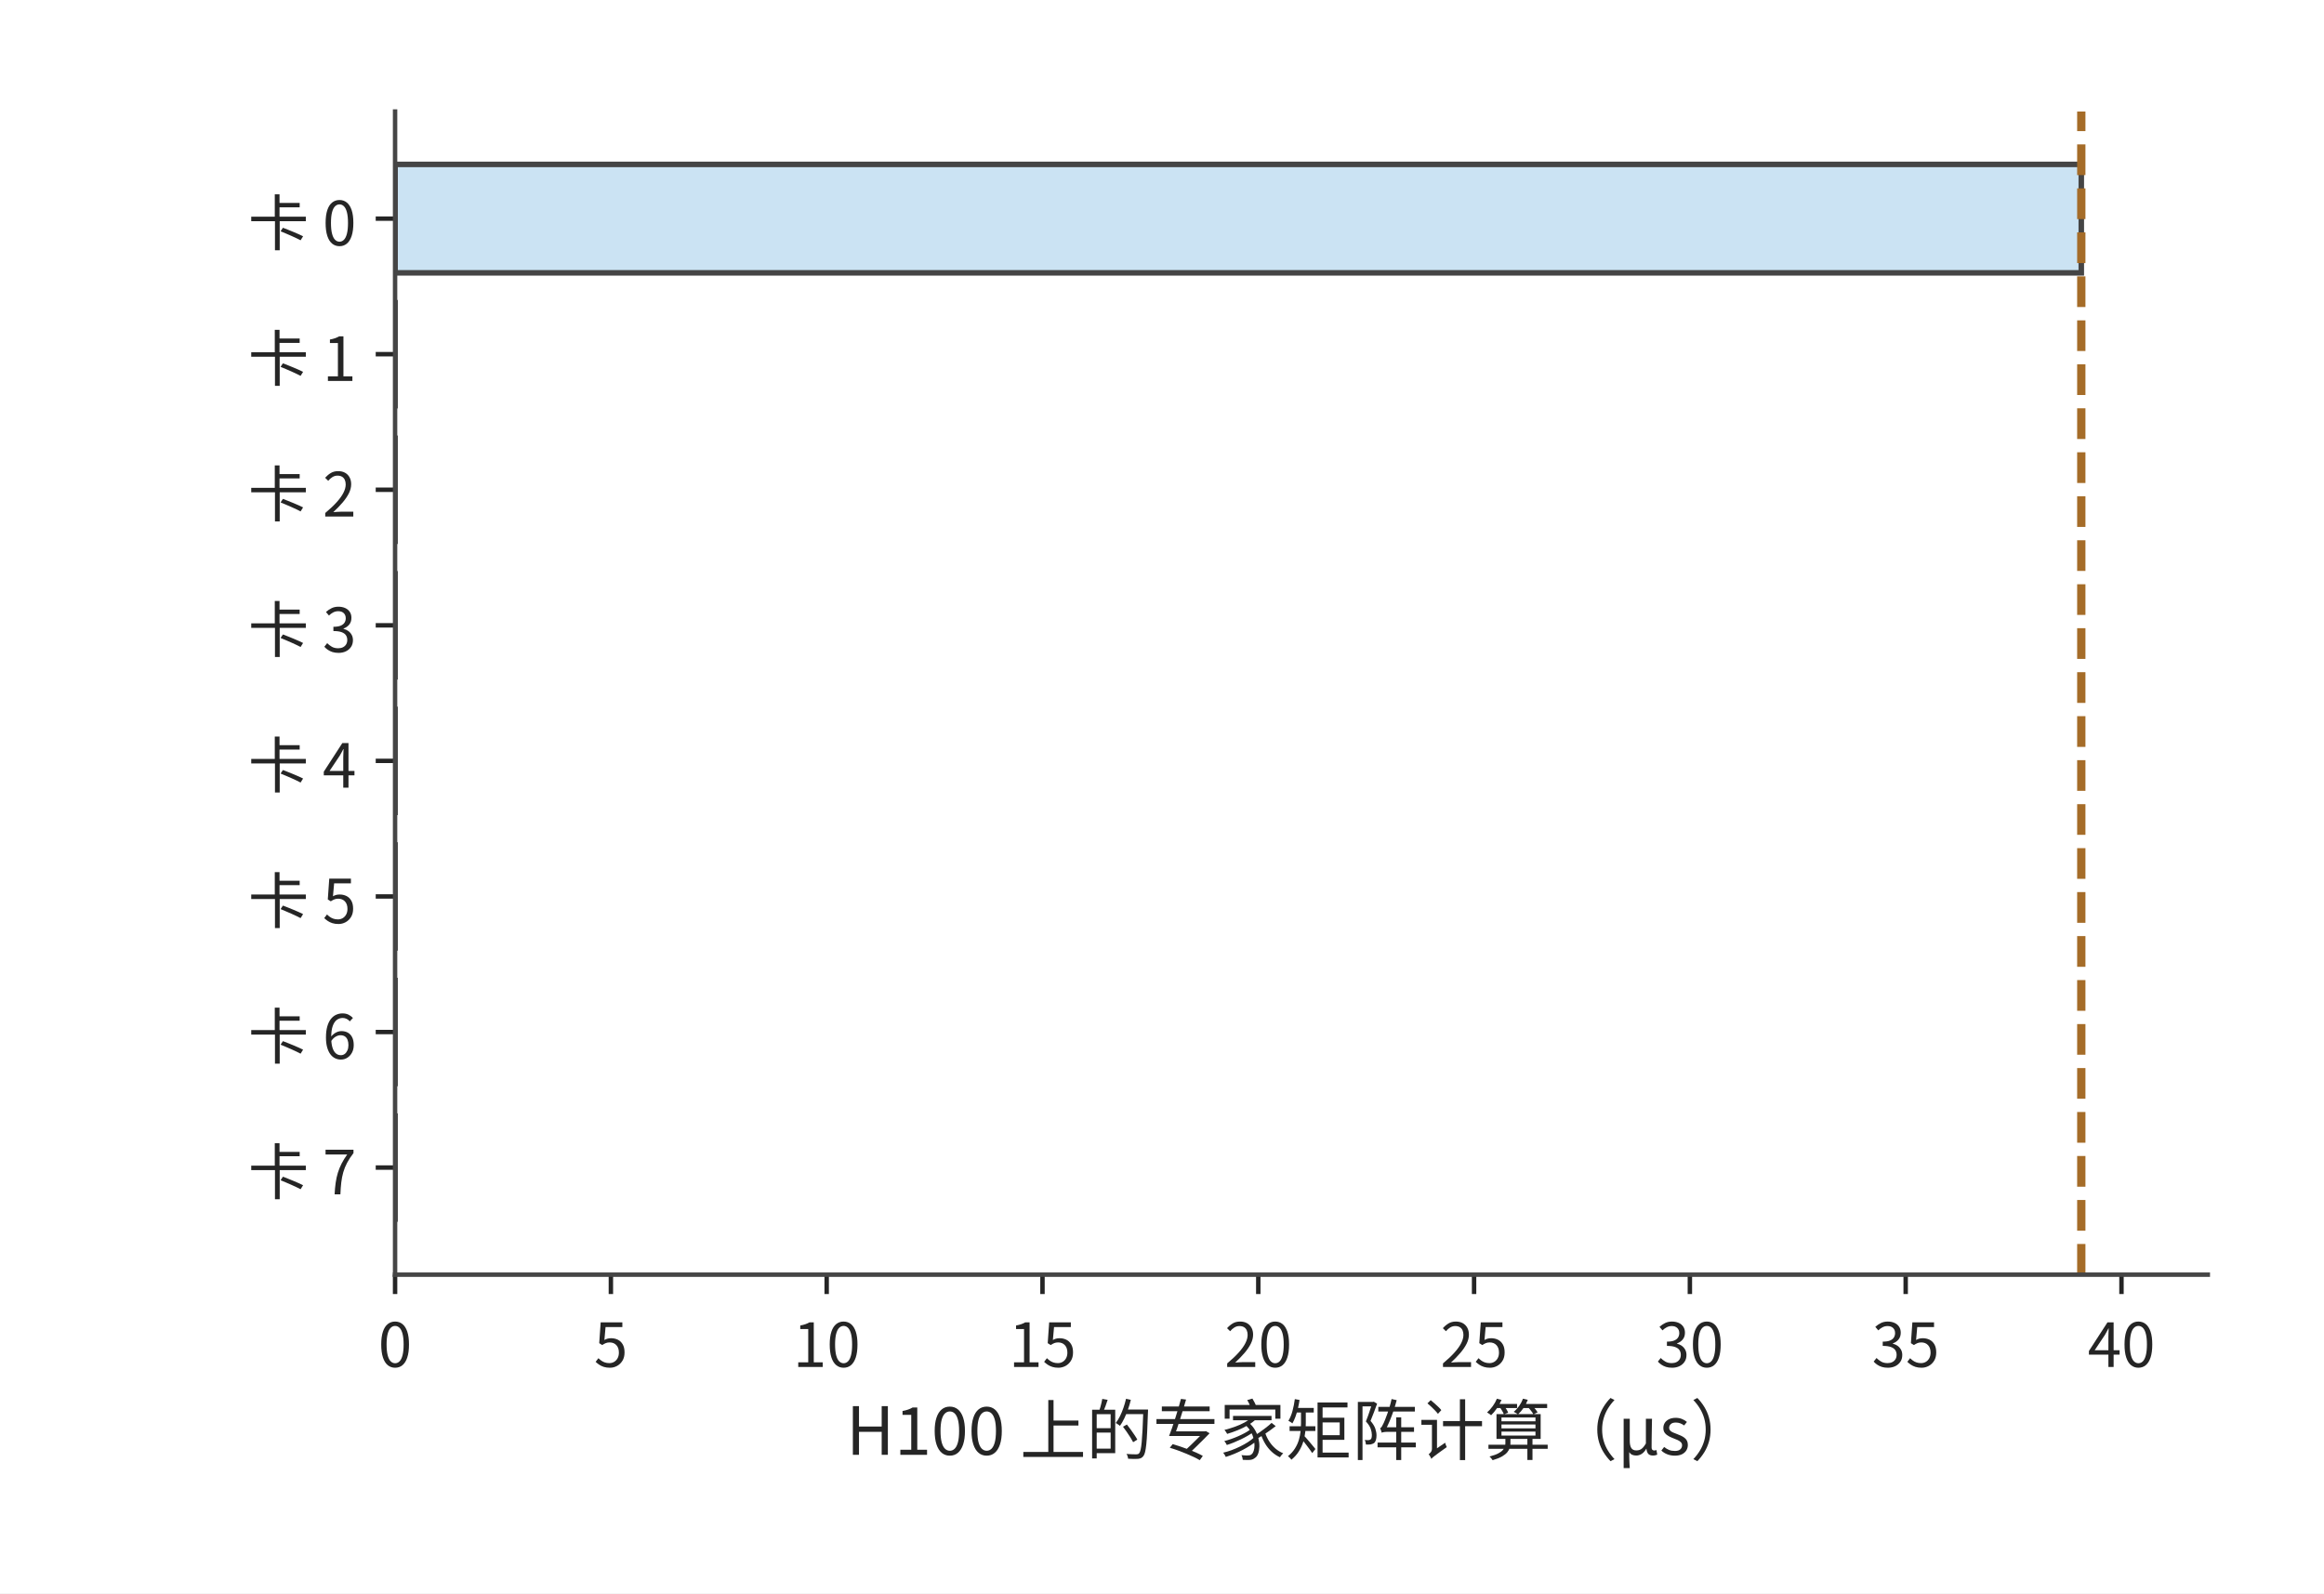
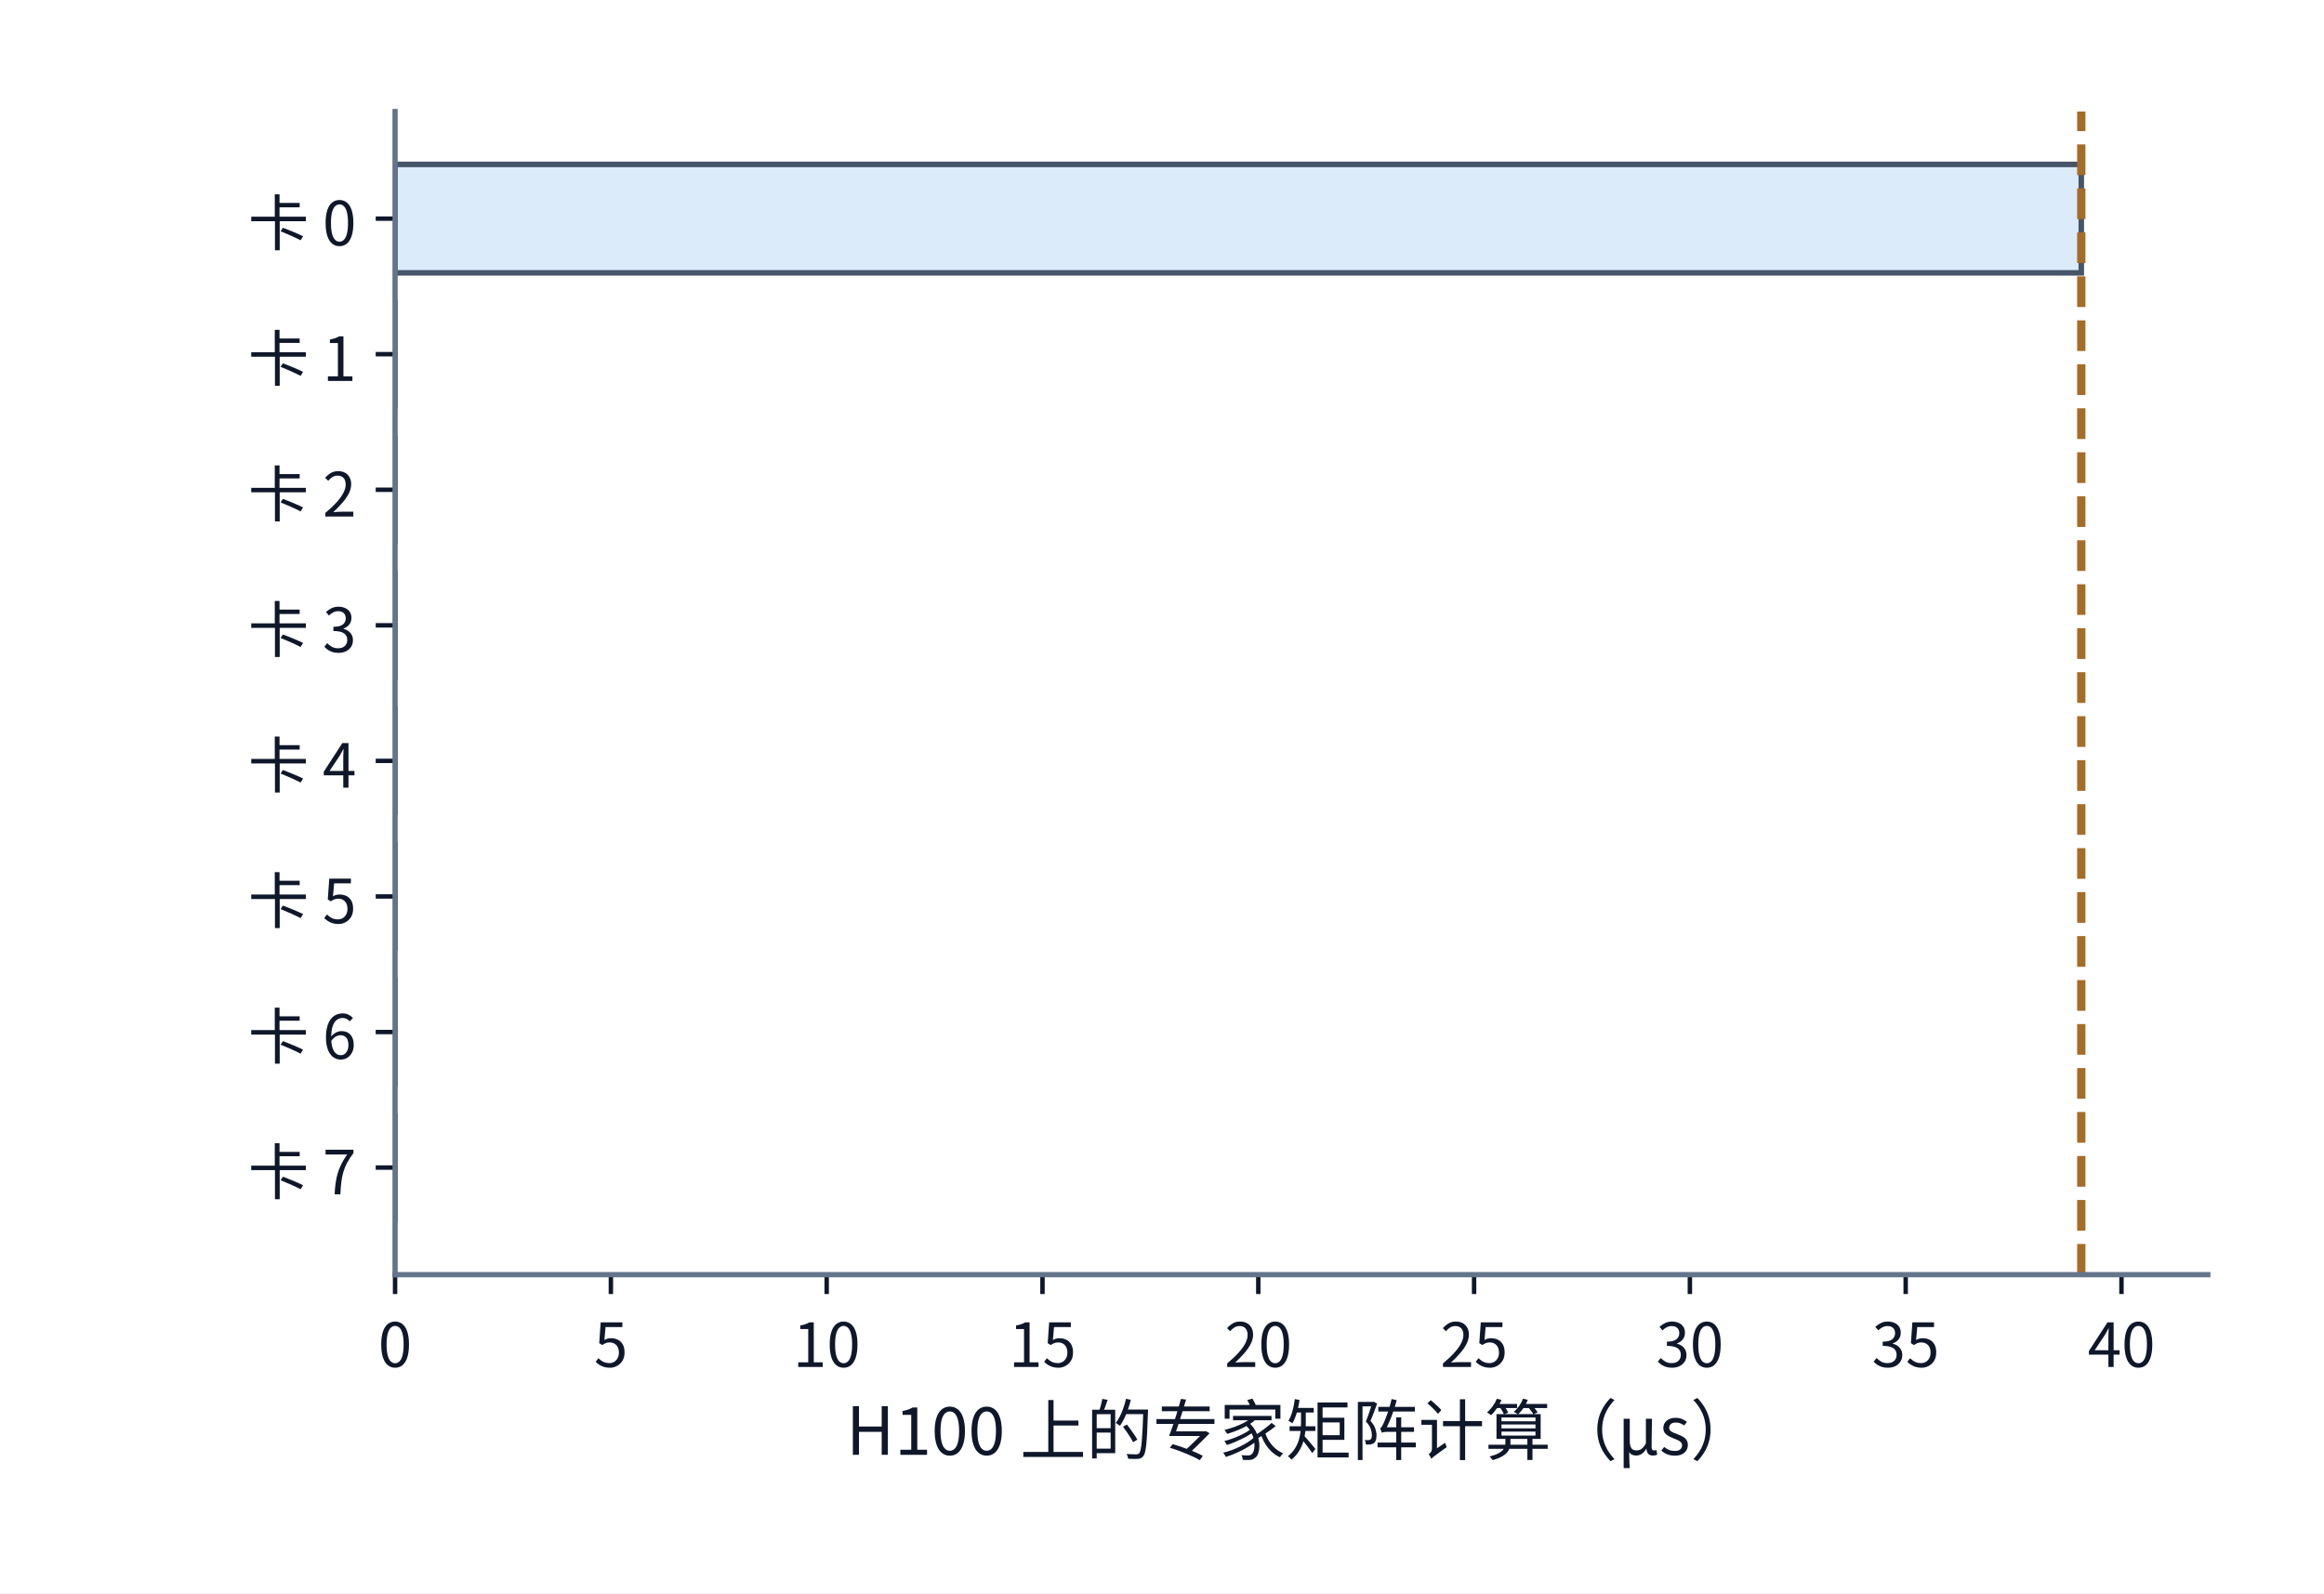
<svg xmlns="http://www.w3.org/2000/svg" xmlns:xlink="http://www.w3.org/1999/xlink" width="420pt" height="288pt" viewBox="0 0 420 288" version="1.1">
  <defs>
    <style type="text/css">*{stroke-linejoin: round; stroke-linecap: butt}</style>
  </defs>
  <g id="figure_1">
    <g id="patch_1">
      <path d="M 0 288  L 420 288  L 420 0  L 0 0  z " style="fill: #ffffff" />
    </g>
    <g id="axes_1">
      <g id="patch_2">
        <path d="M 71.4 230.4  L 399 230.4  L 399 20.16  L 71.4 20.16  z " style="fill: #ffffff" />
      </g>
      <g id="patch_3">
-         <path d="M 71.4 29.716  L 376.137 29.716  L 376.137 49.319  L 71.4 49.319  z " clip-path="url(#p56e63dce23)" style="fill: #cbe3f3; stroke: #454545; stroke-linejoin: miter" />
+         <path d="M 71.4 29.716  L 376.137 29.716  L 376.137 49.319  L 71.4 49.319  z " clip-path="url(#p56e63dce23)" style="fill: #dcebfa; stroke: #475569; stroke-linejoin: miter" />
      </g>
      <g id="patch_4">
-         <path d="M 71.4 54.22  L 71.4 54.22  L 71.4 73.823  L 71.4 73.823  z " clip-path="url(#p56e63dce23)" style="fill: #cbe3f3; stroke: #454545; stroke-linejoin: miter" />
+         <path d="M 71.4 54.22  L 71.4 54.22  L 71.4 73.823  L 71.4 73.823  z " clip-path="url(#p56e63dce23)" style="fill: #dcebfa; stroke: #475569; stroke-linejoin: miter" />
      </g>
      <g id="patch_5">
-         <path d="M 71.4 78.723  L 71.4 78.723  L 71.4 98.326  L 71.4 98.326  z " clip-path="url(#p56e63dce23)" style="fill: #cbe3f3; stroke: #454545; stroke-linejoin: miter" />
+         <path d="M 71.4 78.723  L 71.4 78.723  L 71.4 98.326  L 71.4 98.326  z " clip-path="url(#p56e63dce23)" style="fill: #dcebfa; stroke: #475569; stroke-linejoin: miter" />
      </g>
      <g id="patch_6">
-         <path d="M 71.4 103.227  L 71.4 103.227  L 71.4 122.83  L 71.4 122.83  z " clip-path="url(#p56e63dce23)" style="fill: #cbe3f3; stroke: #454545; stroke-linejoin: miter" />
+         <path d="M 71.4 103.227  L 71.4 103.227  L 71.4 122.83  L 71.4 122.83  z " clip-path="url(#p56e63dce23)" style="fill: #dcebfa; stroke: #475569; stroke-linejoin: miter" />
      </g>
      <g id="patch_7">
-         <path d="M 71.4 127.73  L 71.4 127.73  L 71.4 147.333  L 71.4 147.333  z " clip-path="url(#p56e63dce23)" style="fill: #cbe3f3; stroke: #454545; stroke-linejoin: miter" />
+         <path d="M 71.4 127.73  L 71.4 127.73  L 71.4 147.333  L 71.4 147.333  z " clip-path="url(#p56e63dce23)" style="fill: #dcebfa; stroke: #475569; stroke-linejoin: miter" />
      </g>
      <g id="patch_8">
-         <path d="M 71.4 152.234  L 71.4 152.234  L 71.4 171.837  L 71.4 171.837  z " clip-path="url(#p56e63dce23)" style="fill: #cbe3f3; stroke: #454545; stroke-linejoin: miter" />
+         <path d="M 71.4 152.234  L 71.4 152.234  L 71.4 171.837  L 71.4 171.837  z " clip-path="url(#p56e63dce23)" style="fill: #dcebfa; stroke: #475569; stroke-linejoin: miter" />
      </g>
      <g id="patch_9">
-         <path d="M 71.4 176.737  L 71.4 176.737  L 71.4 196.34  L 71.4 196.34  z " clip-path="url(#p56e63dce23)" style="fill: #cbe3f3; stroke: #454545; stroke-linejoin: miter" />
+         <path d="M 71.4 176.737  L 71.4 176.737  L 71.4 196.34  L 71.4 196.34  z " clip-path="url(#p56e63dce23)" style="fill: #dcebfa; stroke: #475569; stroke-linejoin: miter" />
      </g>
      <g id="patch_10">
-         <path d="M 71.4 201.241  L 71.4 201.241  L 71.4 220.844  L 71.4 220.844  z " clip-path="url(#p56e63dce23)" style="fill: #cbe3f3; stroke: #454545; stroke-linejoin: miter" />
+         <path d="M 71.4 201.241  L 71.4 201.241  L 71.4 220.844  L 71.4 220.844  z " clip-path="url(#p56e63dce23)" style="fill: #dcebfa; stroke: #475569; stroke-linejoin: miter" />
      </g>
      <g id="matplotlib.axis_1">
        <g id="xtick_1">
          <g id="line2d_1">
            <defs>
-               <path id="m58fd2af68e" d="M 0 0  L 0 3.5  " style="stroke: #252525; stroke-width: 0.8" />
+               <path id="mab1cc7d0fa" d="M 0 0  L 0 3.5  " style="stroke: #0f172a; stroke-width: 0.8" />
            </defs>
            <g>
-               <use xlink:href="#m58fd2af68e" x="71.4" y="230.4" style="fill: #252525; stroke: #252525; stroke-width: 0.8" />
+               <use xlink:href="#mab1cc7d0fa" x="71.4" y="230.4" style="fill: #0f172a; stroke: #0f172a; stroke-width: 0.8" />
            </g>
          </g>
          <g id="text_1">
-             <g style="fill: #252525" transform="translate(68.3475 247.08) scale(0.11 -0.11)">
+             <g style="fill: #0f172a" transform="translate(68.3475 247.08) scale(0.11 -0.11)">
              <defs>
                <path id="SourceHanSansCN-Regular-11" d="M 1779 -83  Q 1338 -83 1008 185  Q 678 454 499 998  Q 320 1542 320 2362  Q 320 3181 499 3715  Q 678 4250 1008 4512  Q 1338 4774 1779 4774  Q 2227 4774 2553 4508  Q 2880 4243 3059 3712  Q 3238 3181 3238 2362  Q 3238 1542 3059 998  Q 2880 454 2553 185  Q 2227 -83 1779 -83  z M 1779 390  Q 2048 390 2249 595  Q 2451 800 2563 1238  Q 2675 1677 2675 2362  Q 2675 3046 2563 3478  Q 2451 3910 2249 4112  Q 2048 4314 1779 4314  Q 1517 4314 1312 4112  Q 1107 3910 995 3478  Q 883 3046 883 2362  Q 883 1677 995 1238  Q 1107 800 1312 595  Q 1517 390 1779 390  z " transform="scale(0.015625)" />
              </defs>
              <use xlink:href="#SourceHanSansCN-Regular-11" />
            </g>
          </g>
        </g>
        <g id="xtick_2">
          <g id="line2d_2">
            <g>
-               <use xlink:href="#m58fd2af68e" x="110.4" y="230.4" style="fill: #252525; stroke: #252525; stroke-width: 0.8" />
+               <use xlink:href="#mab1cc7d0fa" x="110.4" y="230.4" style="fill: #0f172a; stroke: #0f172a; stroke-width: 0.8" />
            </g>
          </g>
          <g id="text_2">
-             <g style="fill: #252525" transform="translate(107.3475 247.08) scale(0.11 -0.11)">
+             <g style="fill: #0f172a" transform="translate(107.3475 247.08) scale(0.11 -0.11)">
              <defs>
                <path id="SourceHanSansCN-Regular-16" d="M 1677 -83  Q 1312 -83 1033 6  Q 755 96 547 237  Q 339 378 173 538  L 467 922  Q 602 787 765 668  Q 928 550 1139 476  Q 1350 403 1619 403  Q 1894 403 2121 537  Q 2349 672 2483 921  Q 2618 1171 2618 1510  Q 2618 2010 2352 2294  Q 2086 2579 1645 2579  Q 1414 2579 1241 2508  Q 1069 2438 864 2304  L 550 2502  L 704 4691  L 2982 4691  L 2982 4192  L 1216 4192  L 1094 2835  Q 1248 2925 1417 2973  Q 1587 3021 1798 3021  Q 2189 3021 2509 2864  Q 2829 2707 3021 2374  Q 3213 2042 3213 1523  Q 3213 1011 2992 652  Q 2771 294 2419 105  Q 2067 -83 1677 -83  z " transform="scale(0.015625)" />
              </defs>
              <use xlink:href="#SourceHanSansCN-Regular-16" />
            </g>
          </g>
        </g>
        <g id="xtick_3">
          <g id="line2d_3">
            <g>
-               <use xlink:href="#m58fd2af68e" x="149.4" y="230.4" style="fill: #252525; stroke: #252525; stroke-width: 0.8" />
+               <use xlink:href="#mab1cc7d0fa" x="149.4" y="230.4" style="fill: #0f172a; stroke: #0f172a; stroke-width: 0.8" />
            </g>
          </g>
          <g id="text_3">
-             <g style="fill: #252525" transform="translate(143.295 247.08) scale(0.11 -0.11)">
+             <g style="fill: #0f172a" transform="translate(143.295 247.08) scale(0.11 -0.11)">
              <defs>
                <path id="SourceHanSansCN-Regular-12" d="M 563 0  L 563 486  L 1613 486  L 1613 3987  L 774 3987  L 774 4358  Q 1088 4416 1321 4499  Q 1555 4582 1747 4691  L 2195 4691  L 2195 486  L 3136 486  L 3136 0  L 563 0  z " transform="scale(0.015625)" />
              </defs>
              <use xlink:href="#SourceHanSansCN-Regular-12" />
              <use xlink:href="#SourceHanSansCN-Regular-11" transform="translate(55.5 0)" />
            </g>
          </g>
        </g>
        <g id="xtick_4">
          <g id="line2d_4">
            <g>
-               <use xlink:href="#m58fd2af68e" x="188.4" y="230.4" style="fill: #252525; stroke: #252525; stroke-width: 0.8" />
+               <use xlink:href="#mab1cc7d0fa" x="188.4" y="230.4" style="fill: #0f172a; stroke: #0f172a; stroke-width: 0.8" />
            </g>
          </g>
          <g id="text_4">
-             <g style="fill: #252525" transform="translate(182.295 247.08) scale(0.11 -0.11)">
+             <g style="fill: #0f172a" transform="translate(182.295 247.08) scale(0.11 -0.11)">
              <use xlink:href="#SourceHanSansCN-Regular-12" />
              <use xlink:href="#SourceHanSansCN-Regular-16" transform="translate(55.5 0)" />
            </g>
          </g>
        </g>
        <g id="xtick_5">
          <g id="line2d_5">
            <g>
-               <use xlink:href="#m58fd2af68e" x="227.4" y="230.4" style="fill: #252525; stroke: #252525; stroke-width: 0.8" />
+               <use xlink:href="#mab1cc7d0fa" x="227.4" y="230.4" style="fill: #0f172a; stroke: #0f172a; stroke-width: 0.8" />
            </g>
          </g>
          <g id="text_5">
-             <g style="fill: #252525" transform="translate(221.295 247.08) scale(0.11 -0.11)">
+             <g style="fill: #0f172a" transform="translate(221.295 247.08) scale(0.11 -0.11)">
              <defs>
                <path id="SourceHanSansCN-Regular-13" d="M 282 0  L 282 371  Q 1030 998 1504 1529  Q 1978 2061 2205 2518  Q 2432 2976 2432 3373  Q 2432 3642 2339 3853  Q 2246 4064 2054 4182  Q 1862 4301 1568 4301  Q 1280 4301 1033 4147  Q 787 3994 595 3757  L 269 4077  Q 550 4390 873 4582  Q 1197 4774 1638 4774  Q 2061 4774 2365 4604  Q 2669 4435 2838 4124  Q 3008 3814 3008 3398  Q 3008 2925 2768 2445  Q 2528 1965 2105 1472  Q 1683 979 1126 461  Q 1312 474 1517 490  Q 1722 506 1894 506  L 3232 506  L 3232 0  L 282 0  z " transform="scale(0.015625)" />
              </defs>
              <use xlink:href="#SourceHanSansCN-Regular-13" />
              <use xlink:href="#SourceHanSansCN-Regular-11" transform="translate(55.5 0)" />
            </g>
          </g>
        </g>
        <g id="xtick_6">
          <g id="line2d_6">
            <g>
-               <use xlink:href="#m58fd2af68e" x="266.4" y="230.4" style="fill: #252525; stroke: #252525; stroke-width: 0.8" />
+               <use xlink:href="#mab1cc7d0fa" x="266.4" y="230.4" style="fill: #0f172a; stroke: #0f172a; stroke-width: 0.8" />
            </g>
          </g>
          <g id="text_6">
-             <g style="fill: #252525" transform="translate(260.295 247.08) scale(0.11 -0.11)">
+             <g style="fill: #0f172a" transform="translate(260.295 247.08) scale(0.11 -0.11)">
              <use xlink:href="#SourceHanSansCN-Regular-13" />
              <use xlink:href="#SourceHanSansCN-Regular-16" transform="translate(55.5 0)" />
            </g>
          </g>
        </g>
        <g id="xtick_7">
          <g id="line2d_7">
            <g>
-               <use xlink:href="#m58fd2af68e" x="305.4" y="230.4" style="fill: #252525; stroke: #252525; stroke-width: 0.8" />
+               <use xlink:href="#mab1cc7d0fa" x="305.4" y="230.4" style="fill: #0f172a; stroke: #0f172a; stroke-width: 0.8" />
            </g>
          </g>
          <g id="text_7">
-             <g style="fill: #252525" transform="translate(299.295 247.08) scale(0.11 -0.11)">
+             <g style="fill: #0f172a" transform="translate(299.295 247.08) scale(0.11 -0.11)">
              <defs>
                <path id="SourceHanSansCN-Regular-14" d="M 1683 -83  Q 1318 -83 1040 6  Q 762 96 550 243  Q 339 390 186 563  L 486 941  Q 691 730 969 566  Q 1248 403 1645 403  Q 1926 403 2140 508  Q 2355 614 2476 809  Q 2598 1005 2598 1274  Q 2598 1555 2460 1766  Q 2323 1978 2003 2096  Q 1683 2214 1139 2214  L 1139 2662  Q 1626 2662 1907 2780  Q 2189 2899 2313 3104  Q 2438 3309 2438 3558  Q 2438 3898 2227 4099  Q 2016 4301 1645 4301  Q 1363 4301 1116 4173  Q 870 4045 672 3846  L 358 4218  Q 627 4461 944 4617  Q 1261 4774 1664 4774  Q 2061 4774 2371 4636  Q 2682 4499 2858 4236  Q 3034 3974 3034 3603  Q 3034 3174 2803 2892  Q 2573 2611 2202 2477  L 2202 2445  Q 2477 2381 2701 2221  Q 2925 2061 3059 1817  Q 3194 1574 3194 1254  Q 3194 838 2989 537  Q 2784 237 2445 77  Q 2106 -83 1683 -83  z " transform="scale(0.015625)" />
              </defs>
              <use xlink:href="#SourceHanSansCN-Regular-14" />
              <use xlink:href="#SourceHanSansCN-Regular-11" transform="translate(55.5 0)" />
            </g>
          </g>
        </g>
        <g id="xtick_8">
          <g id="line2d_8">
            <g>
-               <use xlink:href="#m58fd2af68e" x="344.4" y="230.4" style="fill: #252525; stroke: #252525; stroke-width: 0.8" />
+               <use xlink:href="#mab1cc7d0fa" x="344.4" y="230.4" style="fill: #0f172a; stroke: #0f172a; stroke-width: 0.8" />
            </g>
          </g>
          <g id="text_8">
-             <g style="fill: #252525" transform="translate(338.295 247.08) scale(0.11 -0.11)">
+             <g style="fill: #0f172a" transform="translate(338.295 247.08) scale(0.11 -0.11)">
              <use xlink:href="#SourceHanSansCN-Regular-14" />
              <use xlink:href="#SourceHanSansCN-Regular-16" transform="translate(55.5 0)" />
            </g>
          </g>
        </g>
        <g id="xtick_9">
          <g id="line2d_9">
            <g>
-               <use xlink:href="#m58fd2af68e" x="383.4" y="230.4" style="fill: #252525; stroke: #252525; stroke-width: 0.8" />
+               <use xlink:href="#mab1cc7d0fa" x="383.4" y="230.4" style="fill: #0f172a; stroke: #0f172a; stroke-width: 0.8" />
            </g>
          </g>
          <g id="text_9">
-             <g style="fill: #252525" transform="translate(377.295 247.08) scale(0.11 -0.11)">
+             <g style="fill: #0f172a" transform="translate(377.295 247.08) scale(0.11 -0.11)">
              <defs>
                <path id="SourceHanSansCN-Regular-15" d="M 2176 0  L 2176 3200  Q 2176 3373 2189 3622  Q 2202 3872 2208 4051  L 2182 4051  Q 2093 3885 2000 3709  Q 1907 3533 1805 3360  L 736 1760  L 3354 1760  L 3354 1293  L 128 1293  L 128 1677  L 2080 4691  L 2726 4691  L 2726 0  L 2176 0  z " transform="scale(0.015625)" />
              </defs>
              <use xlink:href="#SourceHanSansCN-Regular-15" />
              <use xlink:href="#SourceHanSansCN-Regular-11" transform="translate(55.5 0)" />
            </g>
          </g>
        </g>
        <g id="text_10">
-           <g style="fill: #252525" transform="translate(152.9222 262.96) scale(0.12 -0.12)">
+           <g style="fill: #0f172a" transform="translate(152.9222 262.96) scale(0.12 -0.12)">
            <defs>
              <path id="SourceHanSansCN-Regular-29" d="M 646 0  L 646 4691  L 1235 4691  L 1235 2726  L 3424 2726  L 3424 4691  L 4019 4691  L 4019 0  L 3424 0  L 3424 2214  L 1235 2214  L 1235 0  L 646 0  z " transform="scale(0.015625)" />
              <path id="SourceHanSansCN-Regular-7786" d="M 563 0  L 563 486  L 1613 486  L 1613 3853  L 774 3853  L 774 4224  Q 1088 4282 1321 4365  Q 1555 4448 1747 4563  L 2195 4563  L 2195 486  L 3136 486  L 3136 0  L 563 0  z " transform="scale(0.015625)" />
              <path id="SourceHanSansCN-Regular-7785" d="M 1779 -83  Q 1325 -83 998 192  Q 672 467 496 998  Q 320 1530 320 2298  Q 320 3059 496 3584  Q 672 4109 998 4377  Q 1325 4646 1779 4646  Q 2234 4646 2560 4377  Q 2886 4109 3062 3584  Q 3238 3059 3238 2298  Q 3238 1530 3062 998  Q 2886 467 2560 192  Q 2234 -83 1779 -83  z M 1779 390  Q 2048 390 2249 588  Q 2451 787 2563 1209  Q 2675 1632 2675 2298  Q 2675 2963 2563 3379  Q 2451 3795 2249 3987  Q 2048 4179 1779 4179  Q 1517 4179 1312 3987  Q 1107 3795 995 3379  Q 883 2963 883 2298  Q 883 1632 995 1209  Q 1107 787 1312 588  Q 1517 390 1779 390  z " transform="scale(0.015625)" />
              <path id="SourceHanSansCN-Regular-1" transform="scale(0.015625)" />
              <path id="SourceHanSansCN-Regular-2256" d="M 5638 3302  L 5638 2822  L 3008 2822  L 3008 3302  L 5638 3302  z M 6080 275  L 6080 -205  L 326 -205  L 326 275  L 6080 275  z M 3238 5280  L 3238 19  L 2733 19  L 2733 5280  L 3238 5280  z " transform="scale(0.015625)" />
              <path id="SourceHanSansCN-Regular-4a9b" d="M 2784 4346  L 2784 160  L 838 160  L 838 595  L 2342 595  L 2342 3917  L 838 3917  L 838 4346  L 2784 4346  z M 998 4346  L 998 -346  L 557 -346  L 557 4346  L 998 4346  z M 2573 2566  L 2573 2144  L 806 2144  L 806 2566  L 2573 2566  z M 2054 5299  Q 1958 5005 1846 4694  Q 1734 4384 1638 4173  L 1248 4269  Q 1306 4422 1360 4620  Q 1414 4819 1462 5024  Q 1510 5229 1536 5389  L 2054 5299  z M 5664 4365  L 5664 3923  L 3699 3923  L 3699 4365  L 5664 4365  z M 5946 4365  Q 5946 4365 5946 4320  Q 5946 4275 5946 4214  Q 5946 4154 5939 4122  Q 5901 3021 5865 2259  Q 5830 1498 5779 1014  Q 5728 531 5661 262  Q 5594 -6 5498 -122  Q 5389 -262 5270 -316  Q 5152 -371 4979 -390  Q 4819 -403 4560 -400  Q 4301 -397 4026 -378  Q 4019 -275 3977 -140  Q 3936 -6 3866 83  Q 4186 58 4445 51  Q 4704 45 4819 45  Q 4915 45 4976 67  Q 5037 90 5094 154  Q 5171 237 5232 496  Q 5293 755 5337 1235  Q 5382 1715 5420 2460  Q 5459 3206 5491 4262  L 5491 4365  L 5946 4365  z M 4288 5299  Q 4173 4819 4009 4361  Q 3846 3904 3654 3501  Q 3462 3098 3238 2790  Q 3200 2829 3123 2883  Q 3046 2938 2969 2986  Q 2893 3034 2835 3066  Q 3059 3354 3244 3728  Q 3430 4102 3577 4531  Q 3725 4960 3827 5402  L 4288 5299  z M 3910 2918  Q 4090 2694 4282 2425  Q 4474 2157 4643 1907  Q 4813 1658 4915 1466  L 4512 1216  Q 4416 1408 4253 1667  Q 4090 1926 3901 2198  Q 3712 2470 3533 2707  L 3910 2918  z " transform="scale(0.015625)" />
              <path id="SourceHanSansCN-Regular-225f" d="M 5946 3443  L 5946 2976  L 358 2976  L 358 3443  L 5946 3443  z M 5485 4659  L 5485 4205  L 877 4205  L 877 4659  L 5485 4659  z M 5082 2259  L 5082 1811  L 1952 1811  L 1952 2259  L 5082 2259  z M 5030 2259  L 5114 2291  L 5478 2074  Q 5216 1798 4886 1472  Q 4557 1146 4208 803  Q 3859 461 3533 154  L 3110 410  Q 3430 704 3776 1040  Q 4122 1376 4429 1683  Q 4736 1990 4934 2202  L 4934 2259  L 5030 2259  z M 1920 1030  Q 2272 928 2675 793  Q 3078 659 3478 505  Q 3878 352 4227 195  Q 4576 38 4826 -109  L 4531 -518  Q 4294 -371 3955 -211  Q 3616 -51 3222 112  Q 2829 275 2425 422  Q 2022 570 1645 678  L 1920 1030  z M 3213 5325  Q 3091 4896 2944 4419  Q 2797 3942 2646 3465  Q 2496 2989 2352 2563  Q 2208 2138 2080 1811  L 1574 1811  Q 1709 2150 1862 2592  Q 2016 3034 2169 3520  Q 2323 4006 2467 4486  Q 2611 4966 2720 5389  L 3213 5325  z " transform="scale(0.015625)" />
              <path id="SourceHanSansCN-Regular-2feb" d="M 5907 4806  L 5907 3482  L 5414 3482  L 5414 4365  L 1005 4365  L 1005 3482  L 538 3482  L 538 4806  L 5907 4806  z M 5050 3750  L 5050 3328  L 1338 3328  L 1338 3750  L 5050 3750  z M 2880 3085  Q 3245 2765 3469 2371  Q 3693 1978 3792 1568  Q 3891 1158 3878 784  Q 3866 410 3766 131  Q 3667 -147 3488 -275  Q 3334 -403 3187 -451  Q 3040 -499 2822 -499  Q 2720 -499 2576 -496  Q 2432 -493 2278 -486  Q 2272 -390 2240 -262  Q 2208 -134 2150 -32  Q 2323 -51 2476 -57  Q 2630 -64 2733 -64  Q 2861 -64 2960 -41  Q 3059 -19 3142 64  Q 3258 160 3331 381  Q 3405 602 3408 906  Q 3411 1210 3324 1558  Q 3238 1907 3043 2249  Q 2848 2592 2522 2880  L 2880 3085  z M 3578 3456  Q 3245 3130 2781 2858  Q 2317 2586 1795 2374  Q 1274 2163 774 2016  Q 749 2061 704 2134  Q 659 2208 608 2281  Q 557 2355 512 2400  Q 1005 2522 1510 2701  Q 2016 2880 2451 3117  Q 2886 3354 3174 3622  L 3578 3456  z M 3296 2195  Q 3072 2022 2765 1843  Q 2458 1664 2106 1494  Q 1754 1325 1405 1184  Q 1056 1043 742 947  Q 704 1030 637 1139  Q 570 1248 499 1325  Q 806 1402 1155 1523  Q 1504 1645 1846 1795  Q 2189 1946 2483 2106  Q 2778 2266 2982 2426  L 3296 2195  z M 3680 1408  Q 3418 1165 3059 931  Q 2701 698 2294 483  Q 1888 269 1462 93  Q 1037 -83 640 -205  Q 602 -109 531 6  Q 461 122 390 205  Q 781 294 1200 448  Q 1619 602 2019 800  Q 2419 998 2764 1216  Q 3110 1434 3341 1658  L 3680 1408  z M 4448 2080  Q 4595 1651 4844 1270  Q 5094 890 5433 598  Q 5773 307 6176 147  Q 6131 109 6067 38  Q 6003 -32 5952 -102  Q 5901 -173 5862 -237  Q 5427 -38 5072 288  Q 4717 614 4454 1043  Q 4192 1472 4026 1971  L 4448 2080  z M 5453 2765  Q 5184 2554 4864 2323  Q 4544 2093 4224 1888  Q 3904 1683 3622 1530  L 3315 1798  Q 3597 1958 3917 2179  Q 4237 2400 4537 2637  Q 4838 2874 5056 3078  L 5453 2765  z M 3206 5421  Q 3309 5248 3417 5043  Q 3526 4838 3565 4685  L 3053 4525  Q 3008 4672 2912 4886  Q 2816 5101 2707 5274  L 3206 5421  z " transform="scale(0.015625)" />
              <path id="SourceHanSansCN-Regular-4bff" d="M 5670 3578  L 5670 1446  L 3302 1446  L 3302 1894  L 5222 1894  L 5222 3123  L 3302 3123  L 3302 3578  L 5670 3578  z M 5971 4570  L 3571 4570  L 3571 211  L 6080 211  L 6080 -256  L 3085 -256  L 3085 5043  L 5971 5043  L 5971 4570  z M 1952 3046  Q 1952 2650 1901 2189  Q 1850 1728 1706 1254  Q 1562 781 1286 336  Q 1011 -109 563 -474  Q 538 -422 474 -355  Q 410 -288 342 -224  Q 275 -160 230 -134  Q 653 205 905 608  Q 1158 1011 1283 1433  Q 1408 1856 1449 2272  Q 1491 2688 1491 3059  L 1491 4301  L 1952 4301  L 1952 3046  z M 2720 4518  L 2720 4077  L 877 4077  L 877 4518  L 2720 4518  z M 2874 2752  L 2874 2298  L 390 2298  L 390 2752  L 2874 2752  z M 1798 1824  Q 1862 1766 1974 1638  Q 2086 1510 2220 1353  Q 2355 1197 2486 1037  Q 2618 877 2726 749  Q 2835 621 2880 557  L 2573 166  Q 2490 294 2352 486  Q 2214 678 2051 889  Q 1888 1101 1744 1283  Q 1600 1466 1510 1568  L 1798 1824  z M 1350 5286  Q 1286 4858 1187 4445  Q 1088 4032 957 3670  Q 826 3309 659 3027  Q 627 3066 553 3114  Q 480 3162 406 3206  Q 333 3251 275 3277  Q 518 3667 668 4220  Q 819 4774 896 5370  L 1350 5286  z " transform="scale(0.015625)" />
              <path id="SourceHanSansCN-Regular-6a34" d="M 6067 4621  L 6067 4173  L 2541 4173  L 2541 4621  L 6067 4621  z M 4749 3610  L 4749 -506  L 4269 -506  L 4269 3610  L 4749 3610  z M 2874 2125  Q 2867 2170 2835 2253  Q 2803 2336 2774 2422  Q 2746 2509 2714 2573  Q 2810 2592 2886 2729  Q 2963 2867 3066 3078  Q 3117 3187 3209 3420  Q 3302 3654 3417 3971  Q 3533 4288 3638 4649  Q 3744 5011 3821 5376  L 4314 5267  Q 4179 4755 4006 4240  Q 3834 3725 3635 3254  Q 3437 2784 3232 2406  L 3232 2394  Q 3232 2394 3177 2368  Q 3123 2342 3052 2297  Q 2982 2253 2928 2208  Q 2874 2163 2874 2125  z M 2874 2509  L 3155 2656  L 5984 2656  L 5984 2214  L 3437 2214  Q 3219 2214 3068 2188  Q 2918 2163 2874 2125  L 2874 2509  z M 6157 1178  L 6157 723  L 2470 723  L 2470 1178  L 6157 1178  z M 2067 5101  L 2067 4666  L 1018 4666  L 1018 -506  L 570 -506  L 570 5101  L 2067 5101  z M 2035 5101  L 2106 5120  L 2426 4928  Q 2285 4538 2118 4093  Q 1952 3648 1792 3270  Q 2138 2867 2253 2521  Q 2368 2176 2368 1869  Q 2368 1613 2307 1414  Q 2246 1216 2112 1120  Q 2042 1075 1958 1046  Q 1875 1018 1779 998  Q 1574 979 1350 992  Q 1344 1082 1315 1206  Q 1286 1331 1229 1427  Q 1338 1421 1427 1417  Q 1517 1414 1594 1414  Q 1709 1427 1792 1478  Q 1869 1530 1894 1651  Q 1920 1773 1920 1920  Q 1920 2182 1808 2508  Q 1696 2835 1344 3219  Q 1434 3437 1520 3673  Q 1606 3910 1686 4147  Q 1766 4384 1833 4595  Q 1901 4806 1952 4973  L 1952 5101  L 2035 5101  z " transform="scale(0.015625)" />
              <path id="SourceHanSansCN-Regular-5fa5" d="M 1190 5267  Q 1370 5126 1565 4953  Q 1760 4781 1936 4611  Q 2112 4442 2214 4307  L 1888 3949  Q 1786 4090 1616 4266  Q 1446 4442 1254 4627  Q 1062 4813 877 4960  L 1190 5267  z M 1158 83  L 1299 288  L 2586 1165  Q 2598 1101 2627 1017  Q 2656 934 2688 860  Q 2720 787 2739 742  Q 2285 422 2009 220  Q 1734 19 1584 -96  Q 1434 -211 1363 -275  Q 1293 -339 1254 -390  L 1158 83  z M 1606 3366  L 1606 2893  L 294 2893  L 294 3366  L 1606 3366  z M 6138 3251  L 6138 2758  L 2381 2758  L 2381 3251  L 6138 3251  z M 4512 5357  L 4512 -512  L 4006 -512  L 4006 5357  L 4512 5357  z M 1254 -390  Q 1229 -326 1184 -240  Q 1139 -154 1091 -74  Q 1043 6 992 51  Q 1088 115 1200 252  Q 1312 390 1312 595  L 1312 3366  L 1798 3366  L 1798 160  Q 1798 160 1740 121  Q 1683 83 1603 22  Q 1523 -38 1443 -115  Q 1363 -192 1308 -259  Q 1254 -326 1254 -390  z " transform="scale(0.015625)" />
              <path id="SourceHanSansCN-Regular-4faa" d="M 6067 973  L 6067 576  L 358 576  L 358 973  L 6067 973  z M 1613 2547  L 4890 2547  L 4890 2925  L 1613 2925  L 1613 2547  z M 1613 1856  L 4890 1856  L 4890 2240  L 1613 2240  L 1613 1856  z M 1613 3232  L 4890 3232  L 4890 3597  L 1613 3597  L 1613 3232  z M 5389 3923  L 5389 1530  L 1133 1530  L 1133 3923  L 5389 3923  z M 4602 1613  L 4602 -499  L 4109 -499  L 4109 1613  L 4602 1613  z M 3117 4902  L 3117 4506  L 1050 4506  L 1050 4902  L 3117 4902  z M 6016 4902  L 6016 4506  L 3514 4506  L 3514 4902  L 6016 4902  z M 1619 5286  Q 1440 4870 1168 4476  Q 896 4083 614 3814  Q 576 3853 502 3904  Q 429 3955 355 4003  Q 282 4051 224 4083  Q 512 4333 765 4681  Q 1018 5030 1171 5408  L 1619 5286  z M 4147 5299  Q 3994 4890 3741 4518  Q 3488 4147 3206 3898  Q 3162 3936 3085 3984  Q 3008 4032 2928 4073  Q 2848 4115 2790 4141  Q 3078 4371 3315 4707  Q 3552 5043 3686 5408  L 4147 5299  z M 1862 4723  Q 1978 4576 2093 4387  Q 2208 4198 2259 4058  L 1843 3904  Q 1792 4045 1680 4237  Q 1568 4429 1459 4589  L 1862 4723  z M 4538 4774  Q 4691 4627 4854 4432  Q 5018 4237 5094 4090  L 4691 3904  Q 4614 4051 4460 4249  Q 4307 4448 4147 4608  L 4538 4774  z M 2477 1101  Q 2477 902 2413 681  Q 2349 461 2173 246  Q 1997 32 1657 -163  Q 1318 -358 762 -518  Q 710 -442 624 -333  Q 538 -224 461 -160  Q 979 -32 1283 125  Q 1587 282 1740 454  Q 1894 627 1942 796  Q 1990 966 1990 1114  L 1990 1619  L 2477 1619  L 2477 1101  z " transform="scale(0.015625)" />
              <path id="SourceHanSansCN-Regular-7463" d="M 4448 2432  Q 4448 3059 4605 3603  Q 4762 4147 5050 4617  Q 5338 5088 5722 5478  L 6106 5280  Q 5741 4902 5472 4457  Q 5203 4013 5059 3510  Q 4915 3008 4915 2432  Q 4915 1862 5059 1356  Q 5203 851 5472 409  Q 5741 -32 6106 -416  L 5722 -614  Q 5338 -218 5050 249  Q 4762 717 4605 1264  Q 4448 1811 4448 2432  z " transform="scale(0.015625)" />
              <path id="SourceHanSansCN-Regular-124" d="M 589 -1280  L 589 3475  L 1178 3475  L 1178 1344  Q 1178 890 1325 656  Q 1472 422 1811 422  Q 1971 422 2121 470  Q 2272 518 2422 665  Q 2573 813 2733 1094  L 2733 3475  L 3322 3475  Q 3315 3008 3305 2525  Q 3296 2042 3289 1578  Q 3283 1114 3283 698  Q 3283 550 3353 483  Q 3424 416 3533 416  Q 3584 416 3635 425  Q 3686 435 3750 461  L 3827 13  Q 3744 -19 3648 -44  Q 3552 -70 3411 -70  Q 3110 -70 2966 86  Q 2822 243 2784 589  L 2771 589  Q 2586 256 2336 93  Q 2086 -70 1805 -70  Q 1594 -70 1424 -3  Q 1254 64 1126 262  Q 1126 6 1129 -189  Q 1133 -384 1139 -557  Q 1146 -730 1155 -902  Q 1165 -1075 1178 -1280  L 589 -1280  z " transform="scale(0.015625)" />
              <path id="SourceHanSansCN-Regular-54" d="M 1498 -83  Q 1114 -83 778 48  Q 442 179 205 410  L 474 755  Q 698 570 944 470  Q 1190 371 1517 371  Q 1862 371 2032 528  Q 2202 685 2202 915  Q 2202 1094 2086 1212  Q 1971 1331 1795 1414  Q 1619 1498 1421 1568  Q 1165 1664 928 1789  Q 691 1914 544 2102  Q 397 2291 397 2579  Q 397 2861 537 3081  Q 678 3302 947 3433  Q 1216 3565 1594 3565  Q 1914 3565 2192 3453  Q 2470 3341 2669 3168  L 2400 2829  Q 2221 2963 2025 3036  Q 1830 3110 1600 3110  Q 1267 3110 1110 2956  Q 954 2803 954 2605  Q 954 2451 1050 2342  Q 1146 2234 1315 2160  Q 1485 2086 1690 2010  Q 1901 1933 2089 1846  Q 2278 1760 2432 1641  Q 2586 1523 2672 1356  Q 2758 1190 2758 947  Q 2758 666 2614 429  Q 2470 192 2192 54  Q 1914 -83 1498 -83  z " transform="scale(0.015625)" />
              <path id="SourceHanSansCN-Regular-7464" d="M 1952 2432  Q 1952 1811 1795 1264  Q 1638 717 1350 249  Q 1062 -218 678 -614  L 294 -416  Q 659 -32 928 409  Q 1197 851 1341 1356  Q 1485 1862 1485 2432  Q 1485 3008 1341 3510  Q 1197 4013 928 4457  Q 659 4902 294 5280  L 678 5478  Q 1062 5088 1350 4617  Q 1638 4147 1795 3603  Q 1952 3059 1952 2432  z " transform="scale(0.015625)" />
            </defs>
            <use xlink:href="#SourceHanSansCN-Regular-29" />
            <use xlink:href="#SourceHanSansCN-Regular-7786" transform="translate(72.79688 0)" />
            <use xlink:href="#SourceHanSansCN-Regular-7785" transform="translate(128.2969 0)" />
            <use xlink:href="#SourceHanSansCN-Regular-7785" transform="translate(183.7969 0)" />
            <use xlink:href="#SourceHanSansCN-Regular-1" transform="translate(239.2969 0)" />
            <use xlink:href="#SourceHanSansCN-Regular-2256" transform="translate(261.7031 0)" />
            <use xlink:href="#SourceHanSansCN-Regular-4a9b" transform="translate(361.7031 0)" />
            <use xlink:href="#SourceHanSansCN-Regular-225f" transform="translate(461.7031 0)" />
            <use xlink:href="#SourceHanSansCN-Regular-2feb" transform="translate(561.7031 0)" />
            <use xlink:href="#SourceHanSansCN-Regular-4bff" transform="translate(661.7031 0)" />
            <use xlink:href="#SourceHanSansCN-Regular-6a34" transform="translate(761.7031 0)" />
            <use xlink:href="#SourceHanSansCN-Regular-5fa5" transform="translate(861.7031 0)" />
            <use xlink:href="#SourceHanSansCN-Regular-4faa" transform="translate(961.7031 0)" />
            <use xlink:href="#SourceHanSansCN-Regular-7463" transform="translate(1061.703 0)" />
            <use xlink:href="#SourceHanSansCN-Regular-124" transform="translate(1161.703 0)" />
            <use xlink:href="#SourceHanSansCN-Regular-54" transform="translate(1224.5 0)" />
            <use xlink:href="#SourceHanSansCN-Regular-7464" transform="translate(1271.297 0)" />
          </g>
        </g>
      </g>
      <g id="matplotlib.axis_2">
        <g id="ytick_1">
          <g id="line2d_10">
            <defs>
-               <path id="m8dc505838f" d="M 0 0  L -3.5 0  " style="stroke: #252525; stroke-width: 0.8" />
+               <path id="m10fa7da30d" d="M 0 0  L -3.5 0  " style="stroke: #0f172a; stroke-width: 0.8" />
            </defs>
            <g>
-               <use xlink:href="#m8dc505838f" x="71.4" y="39.518" style="fill: #252525; stroke: #252525; stroke-width: 0.8" />
+               <use xlink:href="#m10fa7da30d" x="71.4" y="39.518" style="fill: #0f172a; stroke: #0f172a; stroke-width: 0.8" />
            </g>
          </g>
          <g id="text_11">
-             <g style="fill: #252525" transform="translate(44.83031 44.35776) scale(0.11 -0.11)">
+             <g style="fill: #0f172a" transform="translate(44.83031 44.35776) scale(0.11 -0.11)">
              <defs>
                <path id="SourceHanSansCN-Regular-27a5" d="M 6074 3021  L 6074 2547  L 333 2547  L 333 3021  L 6074 3021  z M 5427 4467  L 5427 4006  L 3110 4006  L 3110 4467  L 5427 4467  z M 3309 5376  L 3309 2797  L 2810 2797  L 2810 5376  L 3309 5376  z M 3328 2694  L 3328 -512  L 2829 -512  L 2829 2694  L 3328 2694  z M 3667 1856  Q 3917 1760 4208 1645  Q 4499 1530 4790 1408  Q 5082 1286 5341 1171  Q 5600 1056 5786 960  L 5523 538  Q 5344 634 5091 755  Q 4838 877 4547 1005  Q 4256 1133 3965 1257  Q 3674 1382 3418 1485  L 3667 1856  z " transform="scale(0.015625)" />
              </defs>
              <use xlink:href="#SourceHanSansCN-Regular-27a5" />
              <use xlink:href="#SourceHanSansCN-Regular-1" transform="translate(100 0)" />
              <use xlink:href="#SourceHanSansCN-Regular-11" transform="translate(122.4062 0)" />
            </g>
          </g>
        </g>
        <g id="ytick_2">
          <g id="line2d_11">
            <g>
-               <use xlink:href="#m8dc505838f" x="71.4" y="64.021" style="fill: #252525; stroke: #252525; stroke-width: 0.8" />
+               <use xlink:href="#m10fa7da30d" x="71.4" y="64.021" style="fill: #0f172a; stroke: #0f172a; stroke-width: 0.8" />
            </g>
          </g>
          <g id="text_12">
-             <g style="fill: #252525" transform="translate(44.83031 68.86126) scale(0.11 -0.11)">
+             <g style="fill: #0f172a" transform="translate(44.83031 68.86126) scale(0.11 -0.11)">
              <use xlink:href="#SourceHanSansCN-Regular-27a5" />
              <use xlink:href="#SourceHanSansCN-Regular-1" transform="translate(100 0)" />
              <use xlink:href="#SourceHanSansCN-Regular-12" transform="translate(122.4062 0)" />
            </g>
          </g>
        </g>
        <g id="ytick_3">
          <g id="line2d_12">
            <g>
-               <use xlink:href="#m8dc505838f" x="71.4" y="88.525" style="fill: #252525; stroke: #252525; stroke-width: 0.8" />
+               <use xlink:href="#m10fa7da30d" x="71.4" y="88.525" style="fill: #0f172a; stroke: #0f172a; stroke-width: 0.8" />
            </g>
          </g>
          <g id="text_13">
-             <g style="fill: #252525" transform="translate(44.83031 93.36476) scale(0.11 -0.11)">
+             <g style="fill: #0f172a" transform="translate(44.83031 93.36476) scale(0.11 -0.11)">
              <use xlink:href="#SourceHanSansCN-Regular-27a5" />
              <use xlink:href="#SourceHanSansCN-Regular-1" transform="translate(100 0)" />
              <use xlink:href="#SourceHanSansCN-Regular-13" transform="translate(122.4062 0)" />
            </g>
          </g>
        </g>
        <g id="ytick_4">
          <g id="line2d_13">
            <g>
-               <use xlink:href="#m8dc505838f" x="71.4" y="113.028" style="fill: #252525; stroke: #252525; stroke-width: 0.8" />
+               <use xlink:href="#m10fa7da30d" x="71.4" y="113.028" style="fill: #0f172a; stroke: #0f172a; stroke-width: 0.8" />
            </g>
          </g>
          <g id="text_14">
-             <g style="fill: #252525" transform="translate(44.83031 117.8683) scale(0.11 -0.11)">
+             <g style="fill: #0f172a" transform="translate(44.83031 117.8683) scale(0.11 -0.11)">
              <use xlink:href="#SourceHanSansCN-Regular-27a5" />
              <use xlink:href="#SourceHanSansCN-Regular-1" transform="translate(100 0)" />
              <use xlink:href="#SourceHanSansCN-Regular-14" transform="translate(122.4062 0)" />
            </g>
          </g>
        </g>
        <g id="ytick_5">
          <g id="line2d_14">
            <g>
-               <use xlink:href="#m8dc505838f" x="71.4" y="137.532" style="fill: #252525; stroke: #252525; stroke-width: 0.8" />
+               <use xlink:href="#m10fa7da30d" x="71.4" y="137.532" style="fill: #0f172a; stroke: #0f172a; stroke-width: 0.8" />
            </g>
          </g>
          <g id="text_15">
-             <g style="fill: #252525" transform="translate(44.83031 142.3717) scale(0.11 -0.11)">
+             <g style="fill: #0f172a" transform="translate(44.83031 142.3717) scale(0.11 -0.11)">
              <use xlink:href="#SourceHanSansCN-Regular-27a5" />
              <use xlink:href="#SourceHanSansCN-Regular-1" transform="translate(100 0)" />
              <use xlink:href="#SourceHanSansCN-Regular-15" transform="translate(122.4062 0)" />
            </g>
          </g>
        </g>
        <g id="ytick_6">
          <g id="line2d_15">
            <g>
-               <use xlink:href="#m8dc505838f" x="71.4" y="162.035" style="fill: #252525; stroke: #252525; stroke-width: 0.8" />
+               <use xlink:href="#m10fa7da30d" x="71.4" y="162.035" style="fill: #0f172a; stroke: #0f172a; stroke-width: 0.8" />
            </g>
          </g>
          <g id="text_16">
-             <g style="fill: #252525" transform="translate(44.83031 166.8752) scale(0.11 -0.11)">
+             <g style="fill: #0f172a" transform="translate(44.83031 166.8752) scale(0.11 -0.11)">
              <use xlink:href="#SourceHanSansCN-Regular-27a5" />
              <use xlink:href="#SourceHanSansCN-Regular-1" transform="translate(100 0)" />
              <use xlink:href="#SourceHanSansCN-Regular-16" transform="translate(122.4062 0)" />
            </g>
          </g>
        </g>
        <g id="ytick_7">
          <g id="line2d_16">
            <g>
-               <use xlink:href="#m8dc505838f" x="71.4" y="186.539" style="fill: #252525; stroke: #252525; stroke-width: 0.8" />
+               <use xlink:href="#m10fa7da30d" x="71.4" y="186.539" style="fill: #0f172a; stroke: #0f172a; stroke-width: 0.8" />
            </g>
          </g>
          <g id="text_17">
-             <g style="fill: #252525" transform="translate(44.83031 191.3787) scale(0.11 -0.11)">
+             <g style="fill: #0f172a" transform="translate(44.83031 191.3787) scale(0.11 -0.11)">
              <defs>
                <path id="SourceHanSansCN-Regular-17" d="M 1926 -83  Q 1594 -83 1306 61  Q 1018 205 806 496  Q 595 787 476 1222  Q 358 1658 358 2240  Q 358 2925 499 3411  Q 640 3898 883 4198  Q 1126 4499 1440 4636  Q 1754 4774 2093 4774  Q 2458 4774 2726 4640  Q 2995 4506 3194 4294  L 2861 3936  Q 2726 4102 2528 4198  Q 2330 4294 2118 4294  Q 1786 4294 1510 4099  Q 1235 3904 1072 3456  Q 909 3008 909 2240  Q 909 1638 1027 1222  Q 1146 806 1373 592  Q 1600 378 1926 378  Q 2157 378 2333 512  Q 2509 646 2614 886  Q 2720 1126 2720 1440  Q 2720 1760 2627 1993  Q 2534 2227 2348 2352  Q 2163 2477 1875 2477  Q 1651 2477 1388 2333  Q 1126 2189 890 1837  L 870 2298  Q 1018 2490 1197 2627  Q 1376 2765 1577 2838  Q 1779 2912 1971 2912  Q 2368 2912 2659 2749  Q 2950 2586 3113 2259  Q 3277 1933 3277 1440  Q 3277 986 3091 643  Q 2906 301 2602 109  Q 2298 -83 1926 -83  z " transform="scale(0.015625)" />
              </defs>
              <use xlink:href="#SourceHanSansCN-Regular-27a5" />
              <use xlink:href="#SourceHanSansCN-Regular-1" transform="translate(100 0)" />
              <use xlink:href="#SourceHanSansCN-Regular-17" transform="translate(122.4062 0)" />
            </g>
          </g>
        </g>
        <g id="ytick_8">
          <g id="line2d_17">
            <g>
-               <use xlink:href="#m8dc505838f" x="71.4" y="211.042" style="fill: #252525; stroke: #252525; stroke-width: 0.8" />
+               <use xlink:href="#m10fa7da30d" x="71.4" y="211.042" style="fill: #0f172a; stroke: #0f172a; stroke-width: 0.8" />
            </g>
          </g>
          <g id="text_18">
-             <g style="fill: #252525" transform="translate(44.83031 215.8822) scale(0.11 -0.11)">
+             <g style="fill: #0f172a" transform="translate(44.83031 215.8822) scale(0.11 -0.11)">
              <defs>
                <path id="SourceHanSansCN-Regular-18" d="M 1267 0  Q 1299 666 1379 1226  Q 1459 1786 1612 2282  Q 1766 2778 2006 3245  Q 2246 3712 2592 4192  L 314 4192  L 314 4691  L 3251 4691  L 3251 4339  Q 2842 3808 2582 3321  Q 2323 2835 2179 2329  Q 2035 1824 1968 1257  Q 1901 691 1875 0  L 1267 0  z " transform="scale(0.015625)" />
              </defs>
              <use xlink:href="#SourceHanSansCN-Regular-27a5" />
              <use xlink:href="#SourceHanSansCN-Regular-1" transform="translate(100 0)" />
              <use xlink:href="#SourceHanSansCN-Regular-18" transform="translate(122.4062 0)" />
            </g>
          </g>
        </g>
      </g>
      <g id="line2d_18">
        <path d="M 376.137 230.4  L 376.137 20.16  " clip-path="url(#p56e63dce23)" style="fill: none; stroke-dasharray: 5.55,2.4; stroke-dashoffset: 0; stroke: #a56c28; stroke-width: 1.5" />
      </g>
      <g id="patch_11">
-         <path d="M 71.4 230.4  L 71.4 20.16  " style="fill: none; stroke: #454545; stroke-width: 0.8; stroke-linejoin: miter; stroke-linecap: square" />
+         <path d="M 71.4 230.4  L 71.4 20.16  " style="fill: none; stroke: #64748b; stroke-width: 0.95; stroke-linejoin: miter; stroke-linecap: square" />
      </g>
      <g id="patch_12">
-         <path d="M 71.4 230.4  L 399 230.4  " style="fill: none; stroke: #454545; stroke-width: 0.8; stroke-linejoin: miter; stroke-linecap: square" />
+         <path d="M 71.4 230.4  L 399 230.4  " style="fill: none; stroke: #64748b; stroke-width: 0.95; stroke-linejoin: miter; stroke-linecap: square" />
      </g>
    </g>
  </g>
  <defs>
    <clipPath id="p56e63dce23">
      <rect x="71.4" y="20.16" width="327.6" height="210.24" />
    </clipPath>
  </defs>
</svg>
